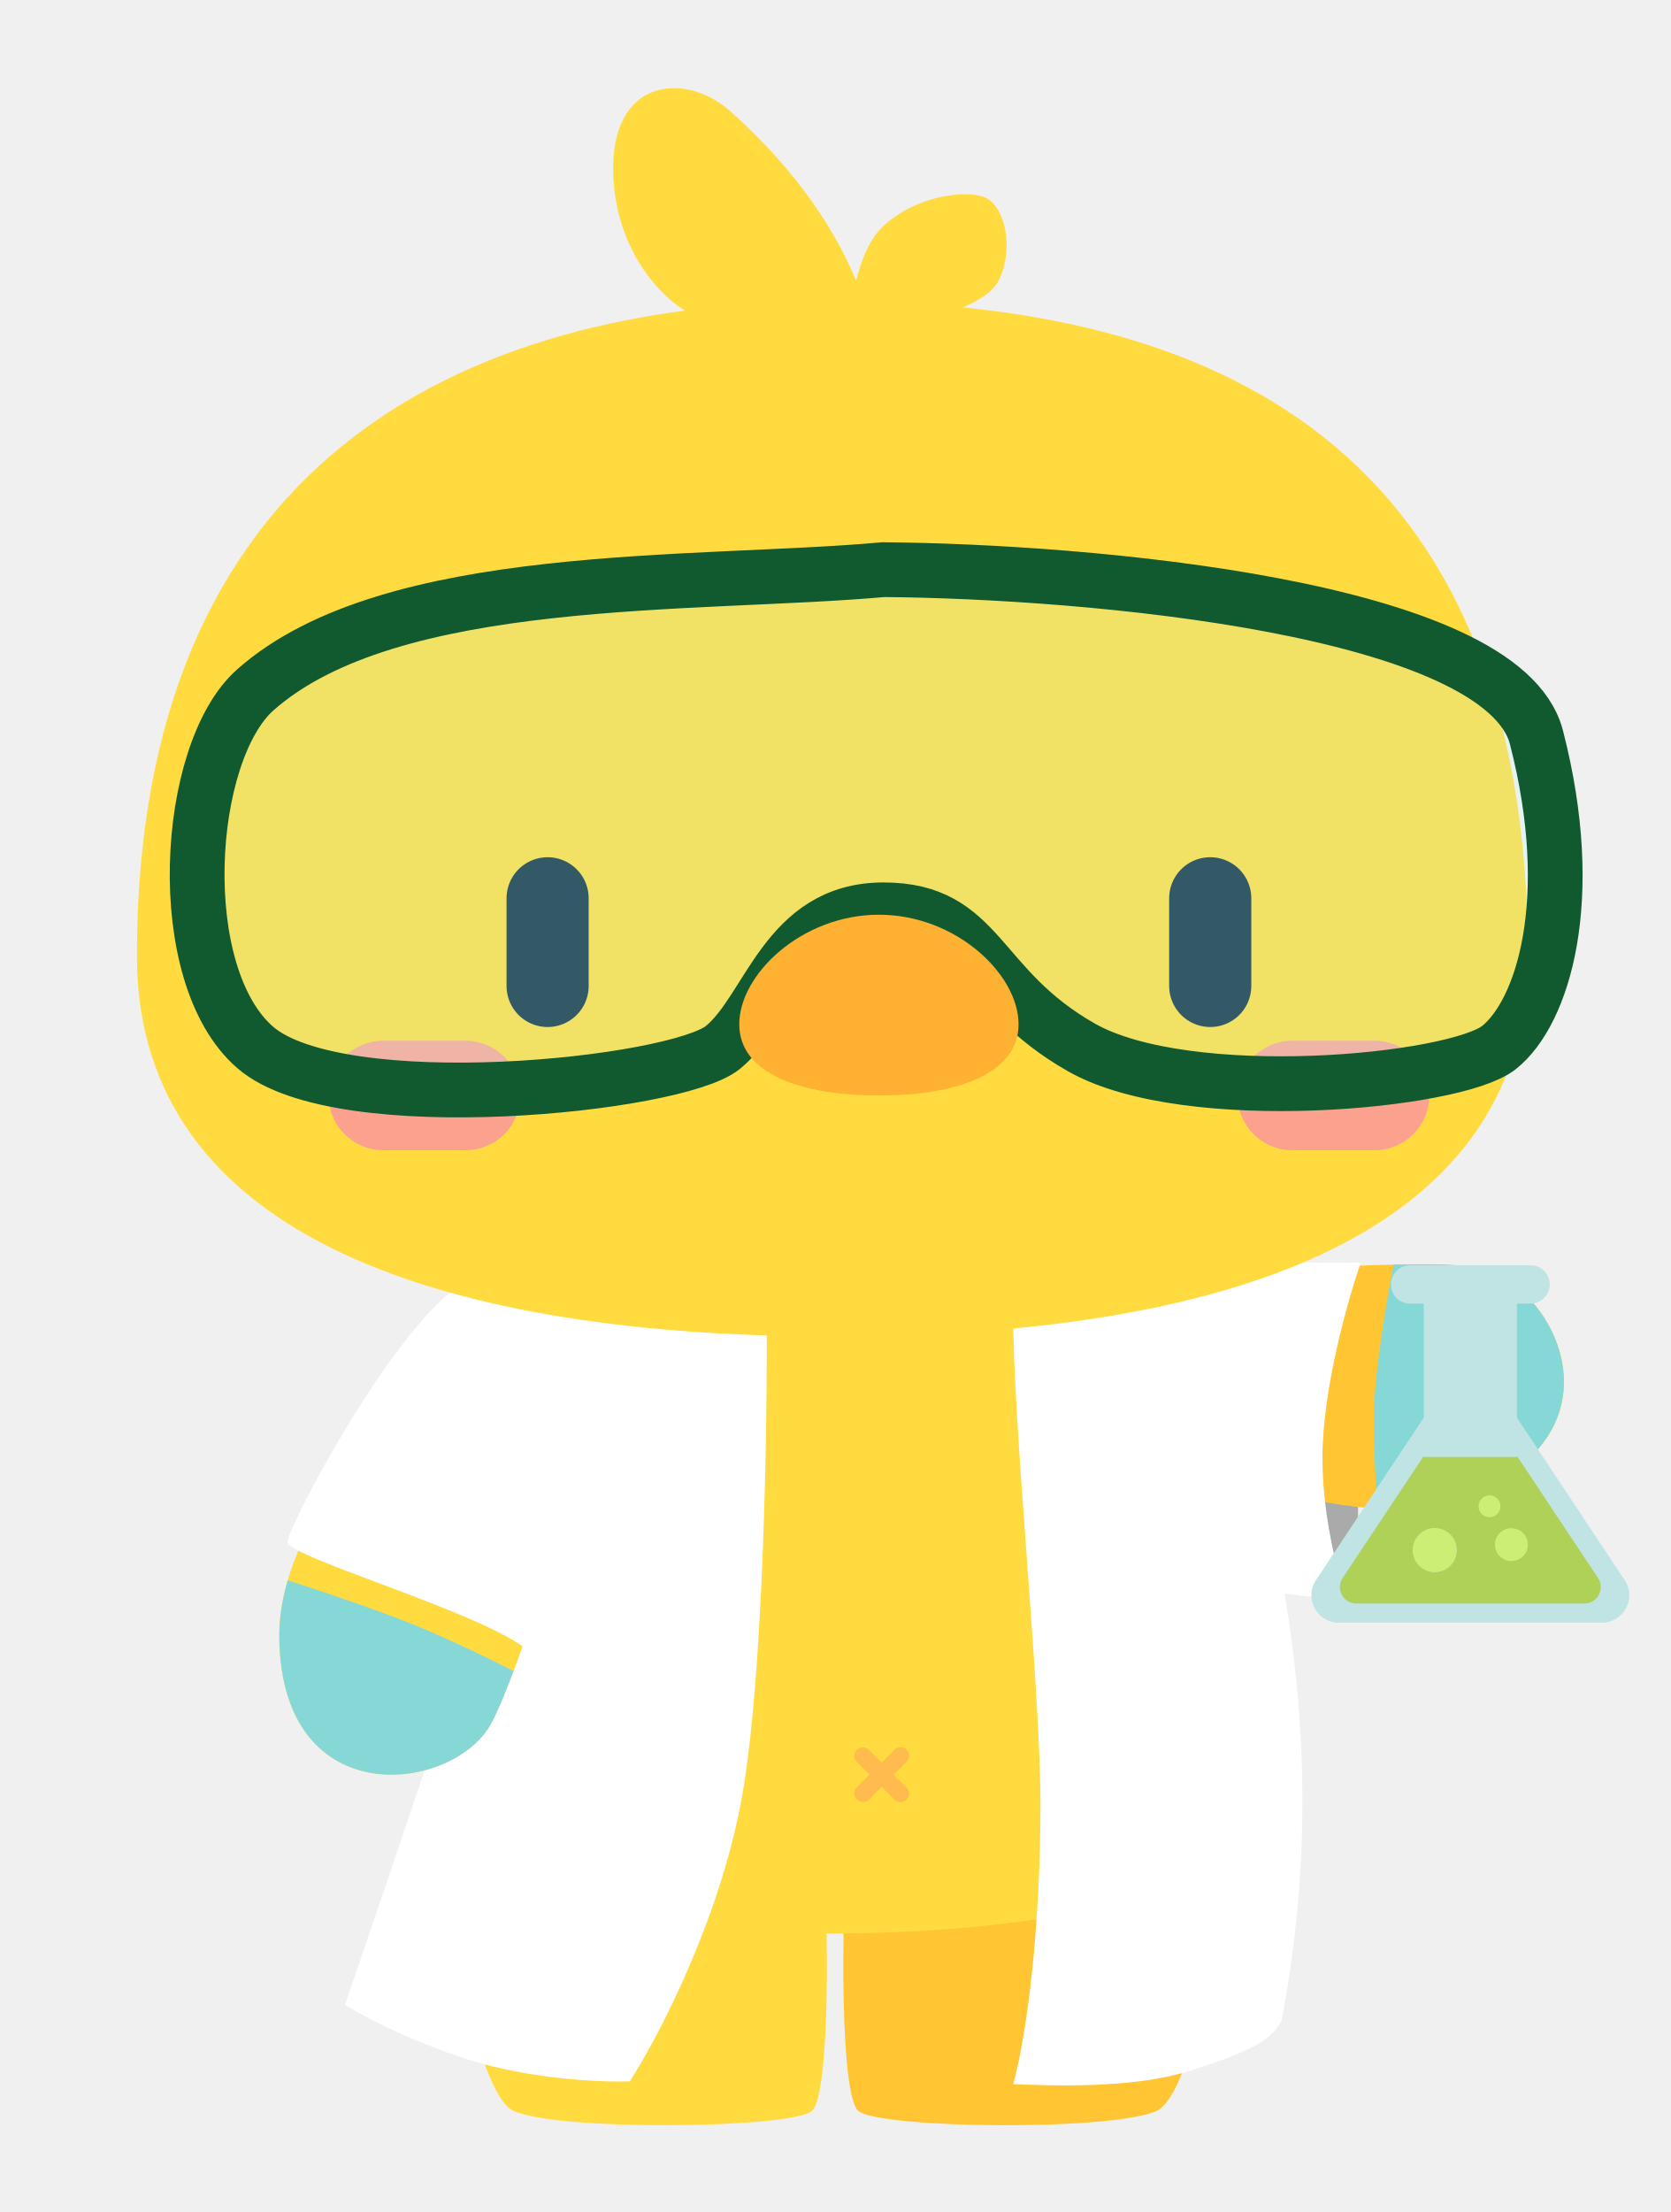
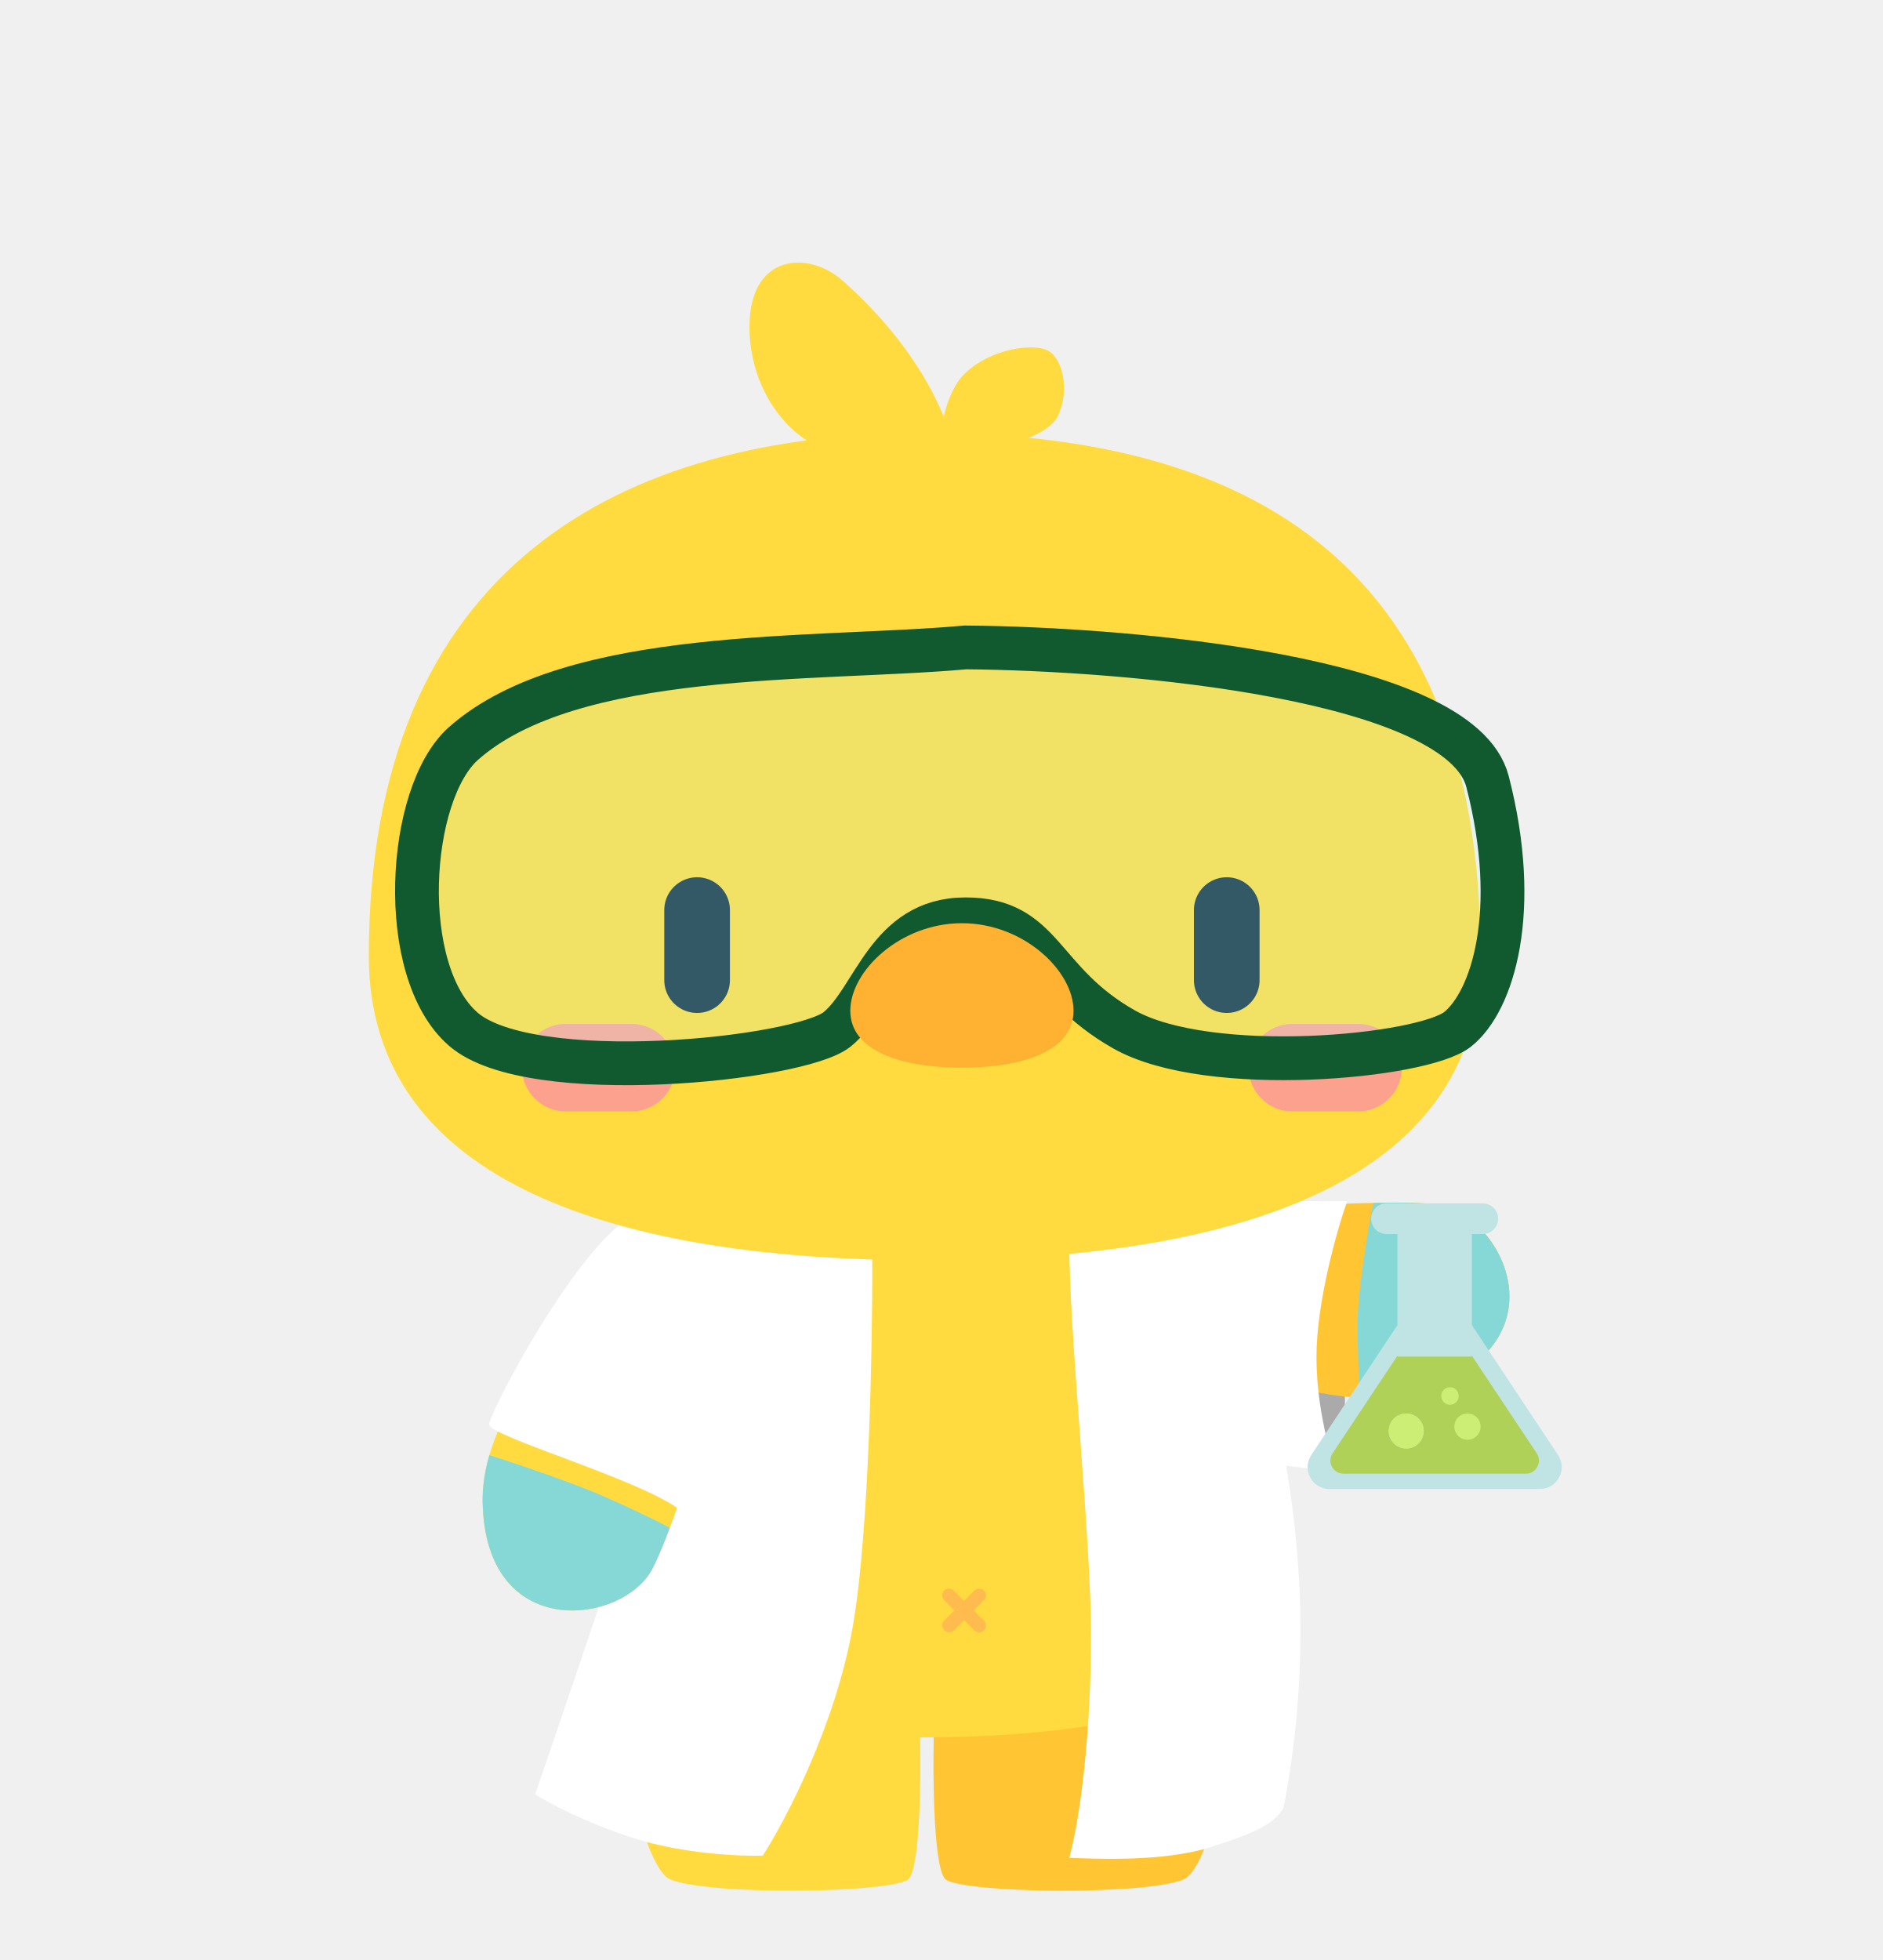
- <svg xmlns="http://www.w3.org/2000/svg" width="139" height="184" viewBox="0 0 139 184" fill="none">
-   <g id="chem Ducky" clip-path="url(#clip0_1824_1083)">
-     <ellipse id="Ellipse 787" cx="110.945" cy="125.752" rx="2.05" ry="6.834" fill="#AAAAAA" />
-     <path id="Vector 21" d="M122.263 124.338C111.338 128.733 93.977 119.564 86.662 114.43C86.301 113.487 85.798 111.083 86.673 109.018C87.767 106.436 115.902 104.598 122.431 105.345C128.961 106.093 135.919 118.844 122.263 124.338Z" fill="#FFC532" />
-     <path id="Vector 19" d="M96.172 175.625C99.439 174.289 102.621 156.486 101.976 147.623L70.588 152.632C69.943 159.825 69.9 174.494 71.448 175.625C73.383 177.038 92.087 177.295 96.172 175.625Z" fill="#FFC532" />
-     <path id="Vector 17" d="M98.625 155.905C108.394 149.409 95.188 108.886 85.647 103.782C76.105 98.677 60.586 99.451 53.77 103.782C46.954 108.112 30.112 149.255 39.881 155.905C49.65 162.556 88.856 162.402 98.625 155.905Z" fill="#FFDB40" />
-     <path id="Vector 18" d="M42.794 175.625C39.526 174.289 36.344 156.486 36.989 147.623L68.377 152.632C69.022 159.825 69.065 174.494 67.517 175.625C65.582 177.038 46.879 177.295 42.794 175.625Z" fill="#FFDB40" />
-     <path id="Vector 948" d="M61.737 149.444C63.559 139.238 63.863 118.158 63.787 108.894L47.84 107.982C47.309 109.349 45.745 113.906 43.74 121.196C41.735 128.486 32.881 154.608 28.704 166.758C29.995 167.593 33.853 169.674 38.956 171.314C44.059 172.955 50.043 173.213 52.397 173.137C54.751 169.492 59.914 159.65 61.737 149.444Z" fill="white" />
-     <path id="Vector 949" d="M86.569 150.128C86.569 140.104 84.225 118.158 84.301 108.894L100.248 107.982C100.779 109.349 102.343 113.906 104.348 121.196C109.673 140.56 108.894 156.279 106.616 168.125C105.704 169.72 104.201 170.585 99.098 172.226C93.995 173.866 86.655 173.441 84.301 173.365C85.429 169.264 86.569 160.495 86.569 150.128Z" fill="white" />
-     <path id="Vector 20" d="M23.238 136.329C23.037 124.555 37.803 111.615 45.211 106.617C46.221 106.617 48.645 107.005 50.262 108.56C52.282 110.504 43.948 137.44 40.917 143.271C37.887 149.103 23.491 151.046 23.238 136.329Z" fill="#FFDB40" />
-     <path id="Vector" d="M71.793 149.901C71.886 149.902 71.979 149.884 72.066 149.848C72.152 149.813 72.231 149.761 72.297 149.696L75.462 146.512C75.579 146.377 75.64 146.203 75.633 146.025C75.626 145.847 75.552 145.678 75.425 145.552C75.298 145.426 75.129 145.352 74.95 145.345C74.771 145.338 74.596 145.399 74.46 145.515L71.288 148.663C71.221 148.729 71.168 148.807 71.132 148.893C71.096 148.979 71.077 149.072 71.077 149.165C71.077 149.259 71.096 149.351 71.132 149.437C71.168 149.523 71.221 149.602 71.288 149.667C71.352 149.738 71.429 149.795 71.516 149.835C71.603 149.876 71.697 149.898 71.793 149.901Z" fill="#FFBB4D" />
-     <path id="Vector_2" d="M74.924 149.901C75.016 149.902 75.109 149.884 75.195 149.849C75.281 149.813 75.359 149.762 75.425 149.696C75.491 149.631 75.543 149.553 75.579 149.467C75.615 149.381 75.633 149.288 75.633 149.195C75.633 149.102 75.615 149.01 75.579 148.924C75.543 148.838 75.491 148.76 75.425 148.694L72.284 145.553C72.219 145.487 72.141 145.435 72.055 145.399C71.969 145.363 71.877 145.345 71.783 145.345C71.69 145.345 71.598 145.363 71.512 145.399C71.426 145.435 71.348 145.487 71.282 145.553C71.151 145.686 71.077 145.865 71.077 146.051C71.077 146.237 71.151 146.416 71.282 146.549L74.43 149.696C74.561 149.827 74.739 149.9 74.924 149.901Z" fill="#FFBB4D" />
-     <path id="Vector 950" d="M110.034 121.197C110.034 115.547 112.16 108.06 113.223 105.022H104.566C102.926 105.022 98.415 105.933 96.365 106.389L101.605 131.676C104.414 132.208 110.262 133.18 111.173 132.815C112.312 132.36 110.034 128.259 110.034 121.197Z" fill="white" />
-     <path id="Vector 946" d="M23.92 128.259C23.92 127.165 31.21 113.177 36.906 107.983C42.601 102.79 49.435 105.139 53.08 107.071C60.826 111.172 54.523 132.511 51.941 140.333C50.119 140.636 46.109 140.606 44.651 138.055C42.829 134.865 23.92 129.626 23.92 128.259Z" fill="white" />
-     <path id="Ellipse 11" d="M127.119 79.507C127.119 103.287 101.044 111.172 69.351 111.172C37.658 111.172 11.391 103.287 11.391 79.507C11.391 38.961 37.658 25.059 69.351 25.059C101.044 25.059 127.119 37.03 127.119 79.507Z" fill="#FFDB40" />
-     <path id="Line 3" d="M31.894 91.125H38.728" stroke="#FCA18E" stroke-width="9.113" stroke-linecap="round" />
-     <path id="Line 4" d="M107.527 91.125H114.361" stroke="#FCA18E" stroke-width="9.113" stroke-linecap="round" />
-     <path id="Vector 7" d="M45.562 74.723V82.013" stroke="#123041" stroke-width="6.834" stroke-linecap="round" />
-     <path id="Vector 8" d="M100.693 74.723V82.013" stroke="#123041" stroke-width="6.834" stroke-linecap="round" />
-     <path id="Vector 955" d="M127.836 61.337C125.035 50.491 90.445 47.517 73.501 47.385C57.853 48.789 32.522 47.385 21.24 57.388C15.366 62.596 14.237 81.079 21.24 87.133C28.243 93.188 56.252 90.292 60.142 87.133C64.032 83.974 65.331 75.683 73.501 75.683C81.67 75.683 81.167 82.132 89.986 87.133C98.804 92.135 121.093 90.029 124.724 87.133C128.355 84.238 131.337 74.893 127.836 61.337Z" fill="#BDFEFF" fill-opacity="0.2" stroke="#115A30" stroke-width="4.556" />
-     <path id="Ellipse 15" d="M84.746 85.201C84.746 89.353 79.544 91.124 73.128 91.124C66.711 91.124 61.509 89.353 61.509 85.201C61.509 81.049 66.711 76.089 73.128 76.089C79.544 76.089 84.746 81.049 84.746 85.201Z" fill="#FFB132" />
-     <path id="Vector 13" d="M60.715 9.213C67.627 15.342 71.597 22.216 72.772 28.473L60.609 27.175C55.6 26.642 50.803 20.738 51.024 13.572C51.245 6.406 57.2 6.097 60.715 9.213Z" fill="#FFDB40" />
-     <path id="Vector 14" d="M73.41 18.894C71.258 20.996 70.715 25.575 70.712 27.602C74.88 27.216 81.876 25.935 83.13 23.265C84.384 20.596 83.602 17.277 82.075 16.486C80.547 15.695 76.1 16.268 73.41 18.894Z" fill="#FFDB40" />
-     <g id="Group 1263">
-       <mask id="mask0_1824_1083" style="mask-type:alpha" maskUnits="userSpaceOnUse" x="86" y="105" width="45" height="21">
-         <path id="Vector 951" d="M122.263 124.337C111.338 128.732 93.977 119.563 86.662 114.429C86.301 113.486 85.798 111.082 86.673 109.017C87.766 106.436 115.902 104.597 122.431 105.345C128.96 106.092 135.919 118.843 122.263 124.337Z" fill="#FFC532" />
-       </mask>
-       <g mask="url(#mask0_1824_1083)">
-         <path id="Vector 952" d="M114.362 116.413C114.544 112.951 115.677 106.01 116.436 102.973L138.99 102.061L144.685 125.07L115.069 130.766C114.614 127.424 114.179 119.876 114.362 116.413Z" fill="#86D8D6" />
-       </g>
+ <svg xmlns="http://www.w3.org/2000/svg" width="196" height="204" viewBox="0 0 196 204" fill="none">
+   <g clip-path="url(#clip0_4001_505)">
+     <ellipse cx="137.945" cy="145.752" rx="2.05" ry="6.834" fill="#AAAAAA" />
+     <path d="M149.263 144.337C138.338 148.732 120.977 139.564 113.662 134.43C113.301 133.486 112.798 131.083 113.673 129.018C114.767 126.436 142.902 124.598 149.431 125.345C155.961 126.093 162.919 138.844 149.263 144.337Z" fill="#FFC532" />
+     <path d="M123.172 195.625C126.44 194.289 129.621 176.486 128.976 167.623L97.588 172.633C96.943 179.826 96.9 194.495 98.448 195.625C100.383 197.038 119.087 197.295 123.172 195.625Z" fill="#FFC532" />
+     <path d="M125.625 175.905C135.394 169.409 122.188 128.885 112.647 123.781C103.105 118.677 87.585 119.451 80.77 123.781C73.954 128.112 57.112 169.254 66.881 175.905C76.65 182.556 115.856 182.401 125.625 175.905Z" fill="#FFDB40" />
+     <path d="M69.794 195.625C66.526 194.289 63.344 176.486 63.989 167.623L95.377 172.633C96.022 179.826 96.065 194.495 94.517 195.625C92.582 197.038 73.879 197.295 69.794 195.625Z" fill="#FFDB40" />
+     <path d="M88.737 169.444C90.559 159.238 90.863 138.158 90.787 128.894L74.841 127.982C74.309 129.349 72.745 133.906 70.74 141.196C68.735 148.486 59.881 174.608 55.704 186.758C56.995 187.593 60.853 189.674 65.956 191.314C71.059 192.955 77.043 193.213 79.397 193.137C81.751 189.492 86.915 179.65 88.737 169.444Z" fill="white" />
+     <path d="M113.569 170.128C113.569 160.104 111.225 138.158 111.301 128.894L127.248 127.982C127.779 129.349 129.343 133.906 131.348 141.196C136.673 160.56 135.894 176.279 133.616 188.125C132.704 189.72 131.201 190.585 126.098 192.226C120.995 193.866 113.655 193.441 111.301 193.365C112.429 189.264 113.569 180.495 113.569 170.128Z" fill="white" />
+     <path d="M50.239 156.329C50.036 144.555 64.802 131.615 72.211 126.617C73.221 126.617 75.645 127.005 77.262 128.56C79.282 130.504 70.948 157.44 67.917 163.271C64.887 169.103 50.491 171.046 50.239 156.329Z" fill="#FFDB40" />
+     <path d="M98.793 169.901C98.886 169.902 98.979 169.884 99.066 169.848C99.152 169.813 99.231 169.761 99.297 169.696L102.462 166.512C102.579 166.377 102.64 166.203 102.633 166.025C102.626 165.847 102.552 165.678 102.425 165.552C102.298 165.426 102.129 165.352 101.95 165.345C101.771 165.338 101.596 165.399 101.46 165.515L98.288 168.663C98.221 168.729 98.168 168.807 98.132 168.893C98.096 168.979 98.077 169.072 98.077 169.165C98.077 169.259 98.096 169.351 98.132 169.437C98.168 169.523 98.221 169.602 98.288 169.667C98.352 169.738 98.429 169.795 98.516 169.835C98.603 169.876 98.697 169.898 98.793 169.901Z" fill="#FFBB4D" />
+     <path d="M101.924 169.901C102.017 169.902 102.109 169.884 102.195 169.849C102.281 169.813 102.359 169.762 102.425 169.696C102.491 169.631 102.543 169.553 102.579 169.467C102.615 169.381 102.633 169.288 102.633 169.195C102.633 169.102 102.615 169.01 102.579 168.924C102.543 168.838 102.491 168.76 102.425 168.694L99.284 165.553C99.219 165.487 99.141 165.435 99.055 165.399C98.969 165.363 98.877 165.345 98.783 165.345C98.69 165.345 98.598 165.363 98.512 165.399C98.426 165.435 98.348 165.487 98.282 165.553C98.151 165.686 98.077 165.865 98.077 166.051C98.077 166.237 98.151 166.416 98.282 166.549L101.43 169.696C101.561 169.827 101.739 169.9 101.924 169.901V169.901Z" fill="#FFBB4D" />
+     <path d="M137.034 141.197C137.034 135.547 139.16 128.06 140.223 125.022H131.566C129.926 125.022 125.415 125.934 123.365 126.389L128.605 151.677C131.414 152.208 137.262 153.18 138.173 152.816C139.312 152.36 137.034 148.259 137.034 141.197Z" fill="white" />
+     <path d="M50.92 148.259C50.92 147.165 58.21 133.177 63.906 127.983C69.601 122.79 76.435 125.139 80.08 127.071C87.826 131.172 81.523 152.511 78.941 160.333C77.119 160.637 73.109 160.606 71.651 158.055C69.829 154.865 50.92 149.626 50.92 148.259Z" fill="white" />
+     <path d="M154.119 99.508C154.119 123.287 128.044 131.173 96.351 131.173C64.658 131.173 38.391 123.287 38.391 99.508C38.391 58.961 64.658 45.06 96.351 45.06C128.044 45.06 154.119 57.031 154.119 99.508Z" fill="#FFDB40" />
+     <path d="M58.894 111.125H65.728" stroke="#FCA18E" stroke-width="9.113" stroke-linecap="round" />
+     <path d="M134.527 111.125H141.361" stroke="#FCA18E" stroke-width="9.113" stroke-linecap="round" />
+     <path d="M72.562 94.723V102.013" stroke="#123041" stroke-width="6.834" stroke-linecap="round" />
+     <path d="M127.693 94.723V102.013" stroke="#123041" stroke-width="6.834" stroke-linecap="round" />
+     <path d="M154.836 81.337C152.035 70.491 117.445 67.517 100.501 67.385C84.853 68.789 59.522 67.385 48.24 77.388C42.366 82.596 41.237 101.079 48.24 107.133C55.243 113.188 83.252 110.292 87.142 107.133C91.032 103.974 92.331 95.683 100.501 95.683C108.67 95.683 108.167 102.132 116.986 107.133C125.804 112.135 148.093 110.029 151.724 107.133C155.355 104.238 158.337 94.893 154.836 81.337Z" fill="#BDFEFF" fill-opacity="0.2" stroke="#115A30" stroke-width="4.556" />
+     <path d="M111.746 105.201C111.746 109.353 106.545 111.124 100.128 111.124C93.711 111.124 88.509 109.353 88.509 105.201C88.509 101.049 93.711 96.089 100.128 96.089C106.545 96.089 111.746 101.049 111.746 105.201Z" fill="#FFB132" />
+     <path d="M87.715 29.213C94.627 35.343 98.597 42.216 99.772 48.473L87.609 47.175C82.6 46.642 77.803 40.738 78.024 33.572C78.246 26.406 84.2 26.096 87.715 29.213Z" fill="#FFDB40" />
+     <path d="M100.411 38.894C98.258 40.995 97.715 45.575 97.712 47.601C101.88 47.216 108.876 45.934 110.13 43.265C111.384 40.596 110.602 37.277 109.075 36.486C107.547 35.694 103.101 36.268 100.411 38.894Z" fill="#FFDB40" />
+     <mask id="mask0_4001_505" style="mask-type:alpha" maskUnits="userSpaceOnUse" x="113" y="125" width="45" height="21">
+       <path d="M149.263 144.336C138.338 148.731 120.977 139.563 113.662 134.429C113.301 133.485 112.798 131.082 113.673 129.017C114.766 126.435 142.902 124.597 149.431 125.344C155.96 126.092 162.919 138.843 149.263 144.336Z" fill="#FFC532" />
+     </mask>
+     <g mask="url(#mask0_4001_505)">
+       <path d="M141.362 136.413C141.544 132.95 142.677 126.01 143.436 122.972L165.99 122.061L171.685 145.07L142.069 150.765C141.614 147.424 141.179 139.876 141.362 136.413Z" fill="#86D8D6" />
    </g>
-     <g id="Group 1264">
-       <mask id="mask1_1824_1083" style="mask-type:alpha" maskUnits="userSpaceOnUse" x="23" y="106" width="28" height="42">
-         <path id="Vector 954" d="M23.239 136.328C23.037 124.554 37.803 111.614 45.212 106.616C46.222 106.616 48.647 107.005 50.263 108.56C52.283 110.504 43.949 137.439 40.918 143.27C37.888 149.102 23.492 151.046 23.239 136.328Z" fill="#FFDB40" />
-       </mask>
-       <g mask="url(#mask1_1824_1083)">
-         <path id="Vector 953" d="M33.717 134.865C29.525 133.224 20.808 130.308 16.859 129.397L13.67 154.457L28.477 166.075L47.842 141.927C45.108 140.028 37.909 136.505 33.717 134.865Z" fill="#86D8D6" />
-       </g>
+     <mask id="mask1_4001_505" style="mask-type:alpha" maskUnits="userSpaceOnUse" x="50" y="126" width="28" height="42">
+       <path d="M50.239 156.329C50.037 144.555 64.803 131.615 72.212 126.616C73.222 126.616 75.647 127.005 77.263 128.56C79.283 130.504 70.949 157.439 67.918 163.271C64.888 169.102 50.492 171.046 50.239 156.329Z" fill="#FFDB40" />
+     </mask>
+     <g mask="url(#mask1_4001_505)">
+       <path d="M60.717 154.865C56.525 153.225 47.808 150.309 43.859 149.397L40.67 174.457L55.477 186.075L74.842 161.927C72.108 160.029 64.909 156.505 60.717 154.865Z" fill="#86D8D6" />
    </g>
-     <path id="Polygon 43" d="M120.437 114.944C121.338 113.586 123.332 113.586 124.234 114.944L135.179 131.441C136.184 132.955 135.098 134.979 133.281 134.979H111.389C109.572 134.979 108.486 132.955 109.491 131.441L120.437 114.944Z" fill="#C0E4E3" />
-     <path id="Polygon 44" d="M121.197 116.987C121.738 116.173 122.933 116.173 123.474 116.987L132.959 131.262C133.563 132.17 132.911 133.385 131.821 133.385H112.85C111.759 133.385 111.108 132.17 111.711 131.262L121.197 116.987Z" fill="#AFD157" />
-     <rect id="Rectangle 1613" x="118.463" y="107.072" width="7.746" height="14.124" fill="#C0E4E3" />
-     <rect id="Rectangle 1614" x="115.729" y="105.249" width="13.213" height="3.189" rx="1.595" fill="#C0E4E3" />
-     <circle id="Ellipse 788" cx="119.374" cy="128.942" r="1.823" fill="#D9D9D9" />
-     <circle id="Ellipse 790" cx="119.374" cy="128.942" r="1.823" fill="#CCEE74" />
-     <circle id="Ellipse 791" cx="125.752" cy="128.487" r="1.367" fill="#CCEE74" />
-     <circle id="Ellipse 789" cx="123.93" cy="125.297" r="0.911" fill="#CCEE74" />
+     <path d="M147.437 134.944C148.338 133.586 150.332 133.586 151.234 134.944L162.179 151.441C163.184 152.955 162.098 154.979 160.281 154.979H138.389C136.572 154.979 135.486 152.955 136.491 151.441L147.437 134.944Z" fill="#C0E4E3" />
+     <path d="M148.197 136.987C148.738 136.173 149.933 136.173 150.474 136.987L159.959 151.262C160.563 152.17 159.911 153.385 158.821 153.385H139.85C138.759 153.385 138.108 152.17 138.711 151.262L148.197 136.987Z" fill="#AFD157" />
+     <rect x="145.463" y="127.072" width="7.746" height="14.124" fill="#C0E4E3" />
+     <rect x="142.729" y="125.249" width="13.213" height="3.189" rx="1.595" fill="#C0E4E3" />
+     <circle cx="146.374" cy="148.942" r="1.823" fill="#D9D9D9" />
+     <circle cx="146.374" cy="148.942" r="1.823" fill="#CCEE74" />
+     <circle cx="152.752" cy="148.487" r="1.367" fill="#CCEE74" />
+     <circle cx="150.93" cy="145.297" r="0.911" fill="#CCEE74" />
  </g>
  <defs>
-     <clipPath id="clip0_1824_1083">
-       <rect width="138.51" height="183.617" fill="white" />
+     <clipPath id="clip0_4001_505">
+       <rect width="138.51" height="183.617" fill="white" transform="translate(27 20)" />
    </clipPath>
  </defs>
</svg>
